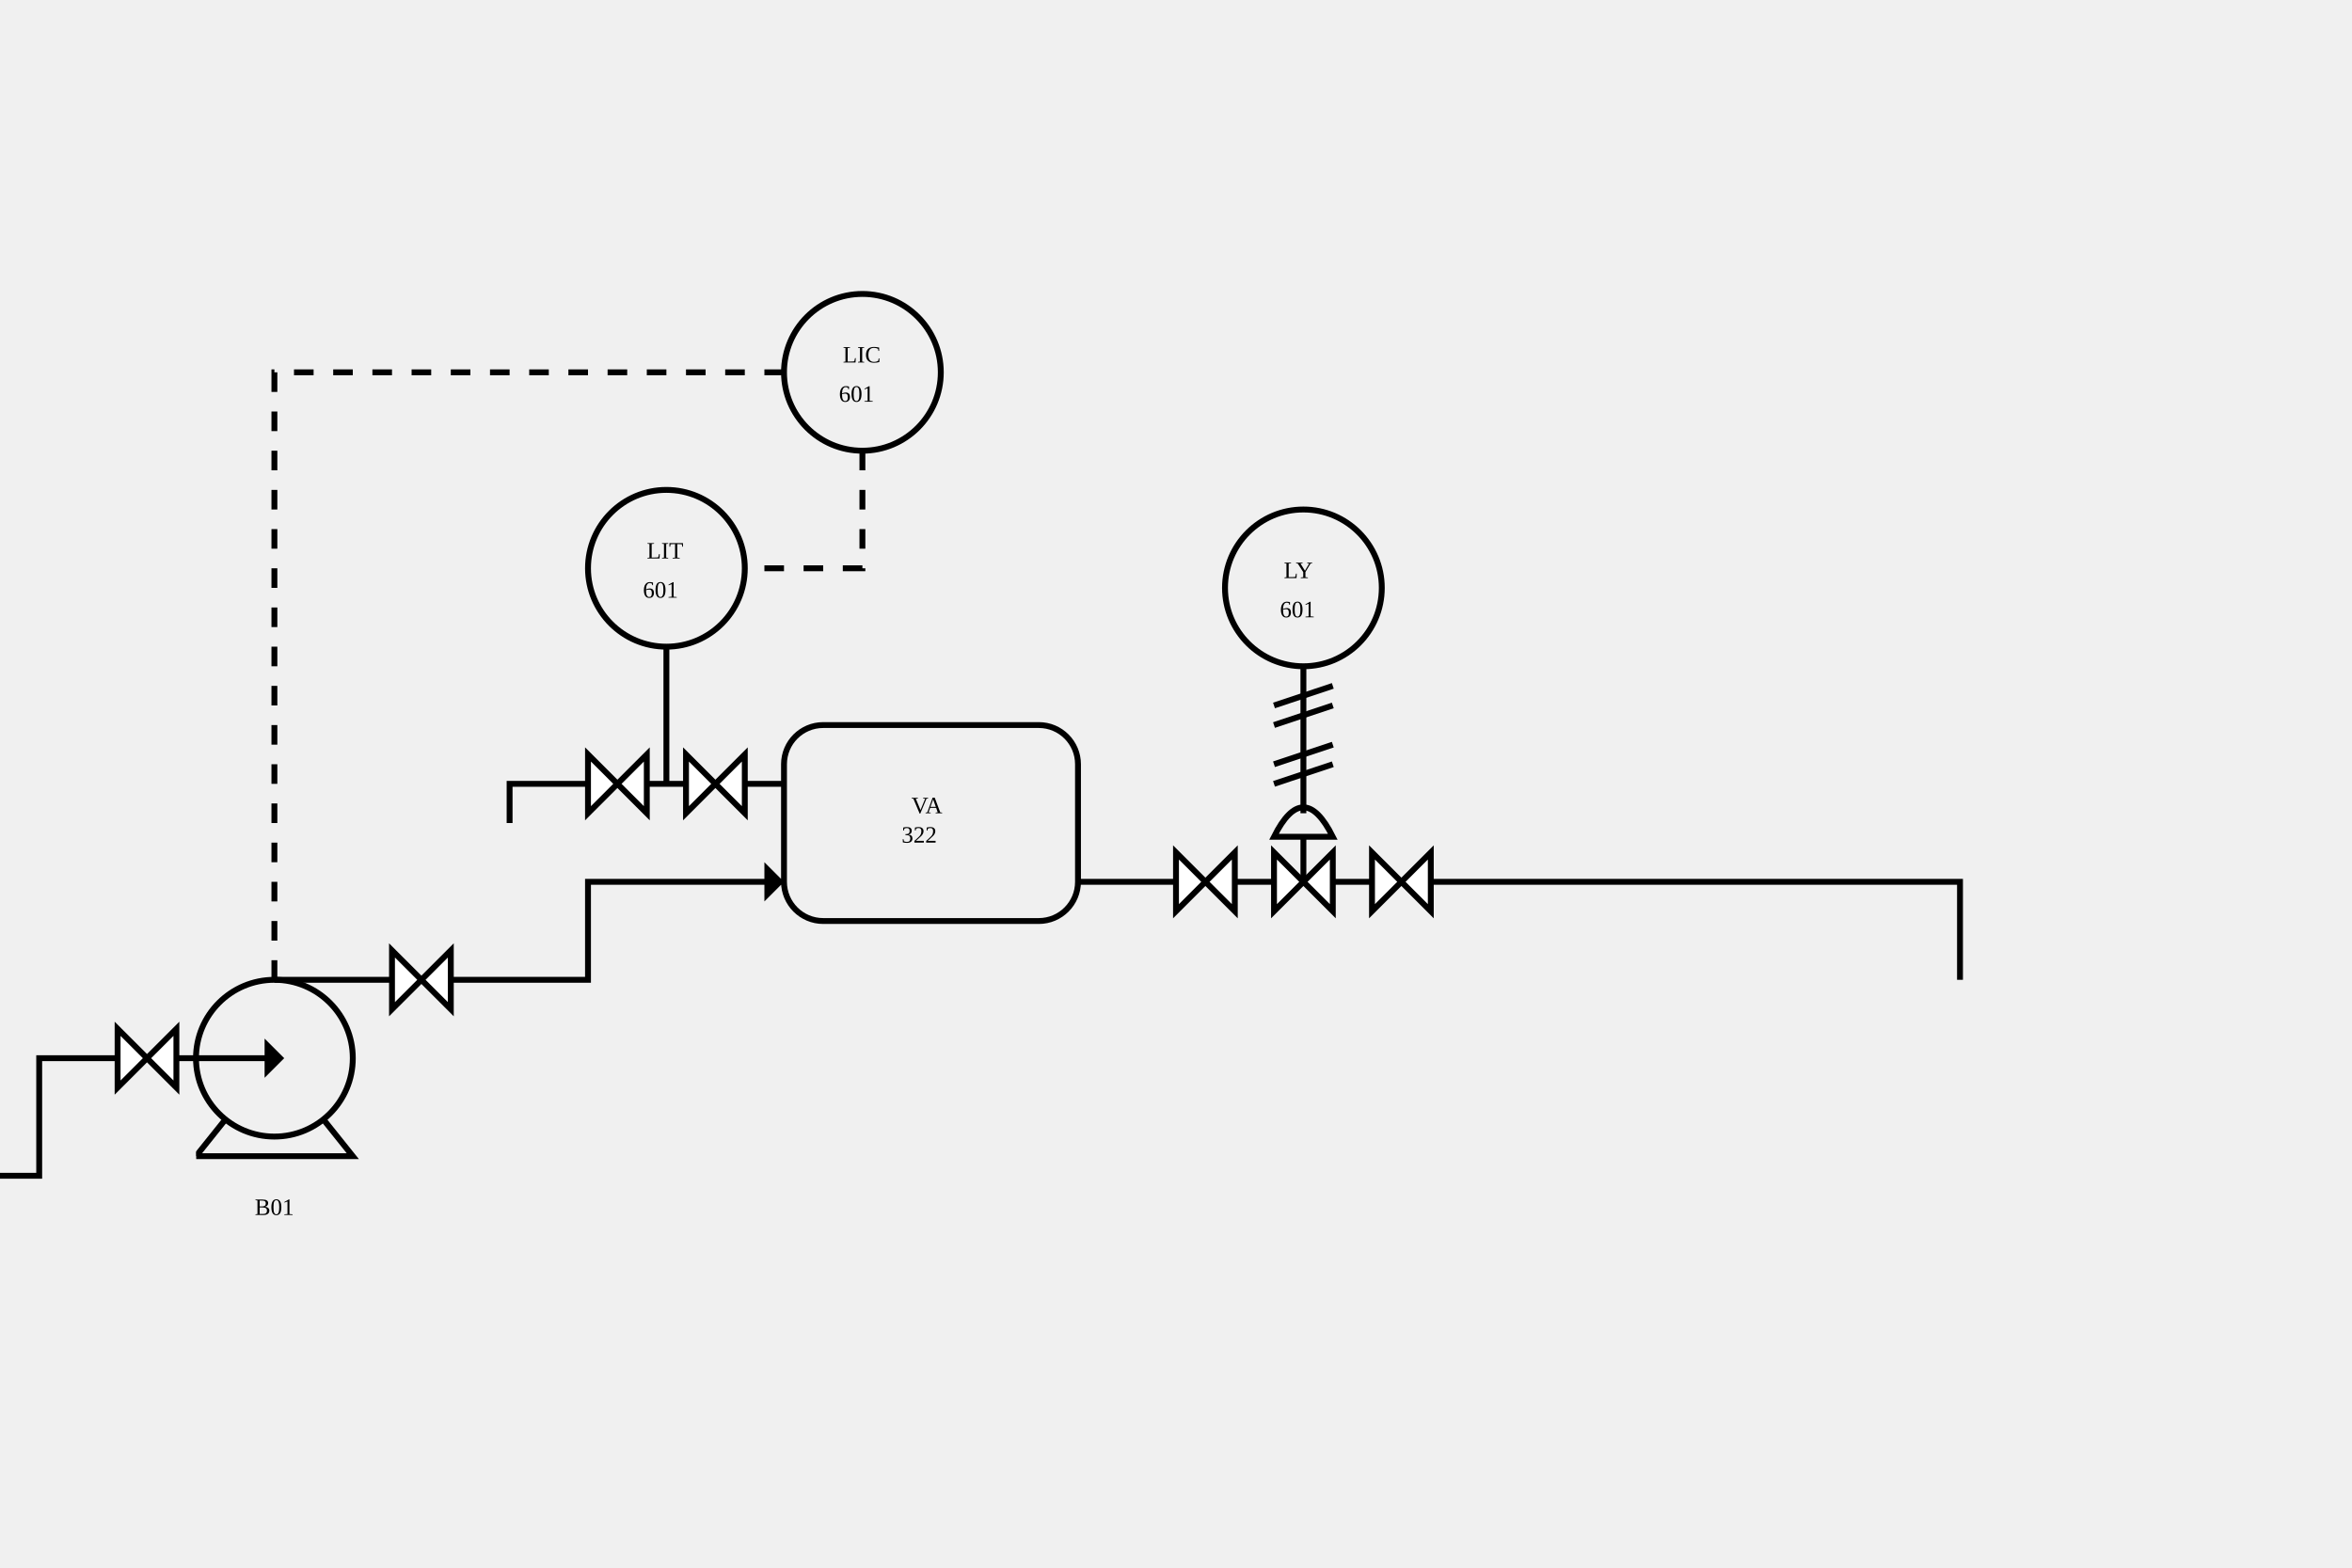
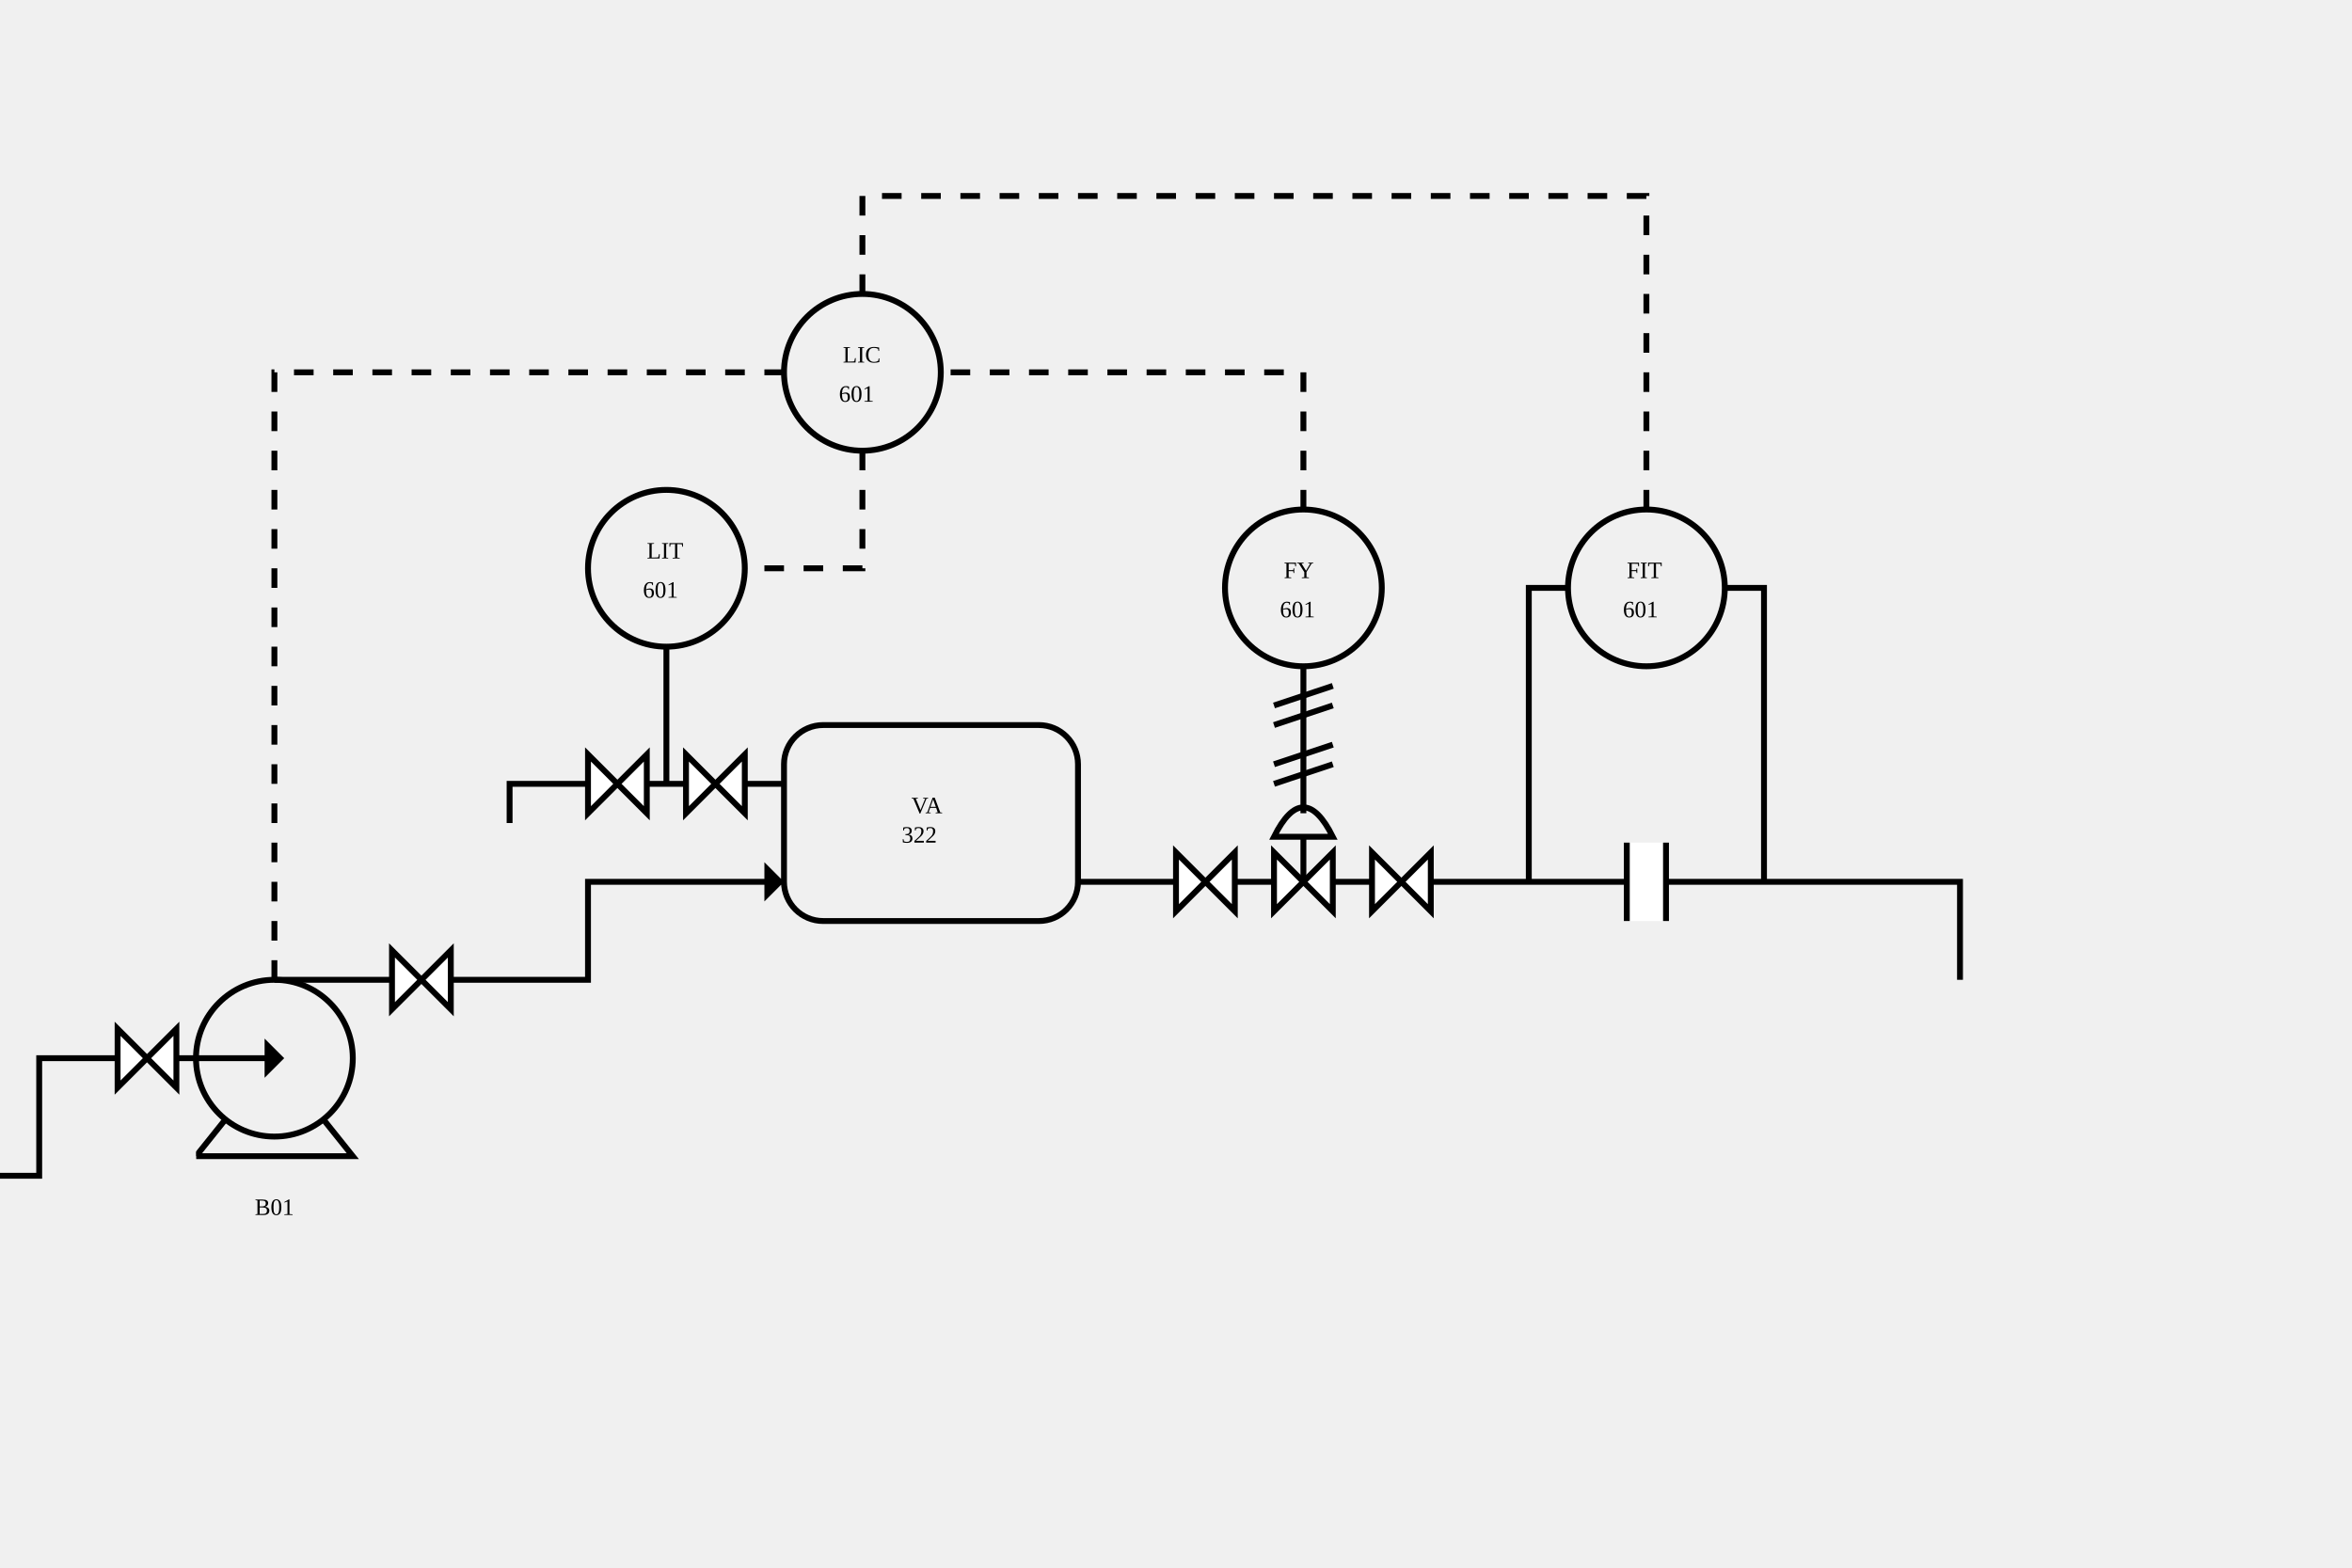
<svg xmlns="http://www.w3.org/2000/svg" height="800" width="1200">
  <defs>
    <mask id="emptycircle">
      <rect x="0" y="0" width="100" height="100" fill="white" />
      <circle r="40" cx="40" cy="40" fill="black" />
    </mask>
    <polygon id="valvula_simples" style="fill:white;stroke:black;stroke-width:3" points="0,0 0,30 30,0 30,30" />
    <g id="valvula_proporcional">
      <path style="fill:none;stroke:black;stroke-width:3" d="M15 15 L15 -8 M0 -8 L30 -8 Q 15 -38 0 -8 L15 -8" />
      <use x="0" y="0" href="#valvula_simples" />
    </g>
    <polygon id="seta_direita" points="5,0 -5,-10 -5,10" />
  </defs>
  <g id="linhas">
    <polyline id="antes-bomba" points="0,600 20,600 20,540 140,540" style="fill:none;stroke:black;stroke-width:3" />
    <use href="#seta_direita" x="140" y="540" />
    <polyline id="bomba-torre" points="140,500 300,500 300,450 400,450" style="fill:none;stroke:black;stroke-width:3" />
    <use href="#seta_direita" x="395" y="450" />
    <polyline id="pip-valvula" points="550, 450 1000,450 1000,500" style="fill:none;stroke:black;stroke-width:3" />
  </g>
  <use id="HV-prebomba" href="#valvula_simples" x="200" y="485" />
  <g id="bomba" transform="translate(100, 500)">
    <text x="30" y="120">B01</text>
    <circle cx="40" cy="40" r="40" fill="none" stroke="black" stroke-width="3" />
    <polyline points="0,90 40,40 80,90 0,90" style="fill:none;stroke:black;stroke-width:3" mask="url(#emptycircle)" />
  </g>
  <use id="HV-posbomba" href="#valvula_simples" x="60" y="525" />
  <g id="torre" transform="translate(400,370)">
    <rect width="150" height="100" rx="20" ry="20" style="fill:none;stroke-width:3;stroke:black" />
    <text x="65" y="45">
			VA
			<tspan x="60" y="60">322</tspan>
    </text>
  </g>
  <use href="#valvula_proporcional" x="650" y="435" />
  <use id="HV-prevalvula" href="#valvula_simples" x="600" y="435" />
  <use id="HV-posvalvula" href="#valvula_simples" x="700" y="435" />
  <polyline id="lit-torre" points="340,330 340,400 400,400 260,400 260,420" style="fill:none;stroke:black;stroke-width:3" />
  <polyline id="lic-lit" points="440,230 440,290, 380,290" stroke-dasharray="10,10" style="fill:none;stroke:black;stroke-width:3" />
  <polyline id="lic-bomb" points="400,190 140,190, 140,505" stroke-dasharray="10,10" style="fill:none;stroke:black;stroke-width:3" />
-   <polyline id="ly-valve" points="665,340 665,415" style="fill:none;stroke:black;stroke-width:3" />
-   <path id="ly-valve-pneumatic" d="M650 360 L680 350 M650 370 L680 360   M650 390 L680 380 M650 400 L680 390" style="fill:none;stroke:black;stroke-width:3" />
+   <polyline id="fy-valve" points="665,340 665,415" style="fill:none;stroke:black;stroke-width:3" />
+   <path id="fy-valve-pneumatic" d="M650 360 L680 350 M650 370 L680 360   M650 390 L680 380 M650 400 L680 390" style="fill:none;stroke:black;stroke-width:3" />
+   <polyline id="fy-lic" points="665,260 665,190 480,190" stroke-dasharray="10,10" style="fill:none;stroke:black;stroke-width:3" />
+   <polyline id="lic-ft" points="440,150 440,100 840,100 840,260" stroke-dasharray="10,10" style="fill:none;stroke:black;stroke-width:3" />
+   <path id="fy-valve" d=" M780 450 L780 300 L800 300    M900 450 L900 300 L880 300" style="fill:none;stroke:black;stroke-width:3" />
  <g id="LIT" transform="translate(300, 250)">
    <circle cx="40" cy="40" r="40" stroke="black" stroke-width="3" fill="none" />
    <text x="30" y="35">
			LIT
			<tspan x="28" y="55">601</tspan>
    </text>
  </g>
  <use id="HV-lit-torre" href="#valvula_simples" x="300" y="385" />
  <use id="HV-lit-torre" href="#valvula_simples" x="350" y="385" />
  <g id="LIC" transform="translate(400, 150)">
    <circle cx="40" cy="40" r="40" stroke="black" stroke-width="3" fill="none" />
    <text x="30" y="35">
			LIC
			<tspan x="28" y="55">601</tspan>
    </text>
  </g>
-   <g id="LY" transform="translate(625, 260)">
+   <g id="FY" transform="translate(625, 260)">
    <circle cx="40" cy="40" r="40" stroke="black" stroke-width="3" fill="none" />
    <text x="30" y="35">
- 			LY
+ 			FY
			<tspan x="28" y="55">601</tspan>
    </text>
  </g>
+   <g id="FIT" transform="translate(800, 260)">
+     <circle cx="40" cy="40" r="40" stroke="black" stroke-width="3" fill="none" />
+     <text x="30" y="35">
+ 			FIT
+ 			<tspan x="28" y="55">601</tspan>
+     </text>
+   </g>
+   <g id="fe">
+     <rect x="830" y="430" fill="white" width="20" height="40" />
+     <path d=" M830 470 L830 430     M850 470 L850 430" style="fill:none;stroke:black;stroke-width:3" />
+   </g>
</svg>
